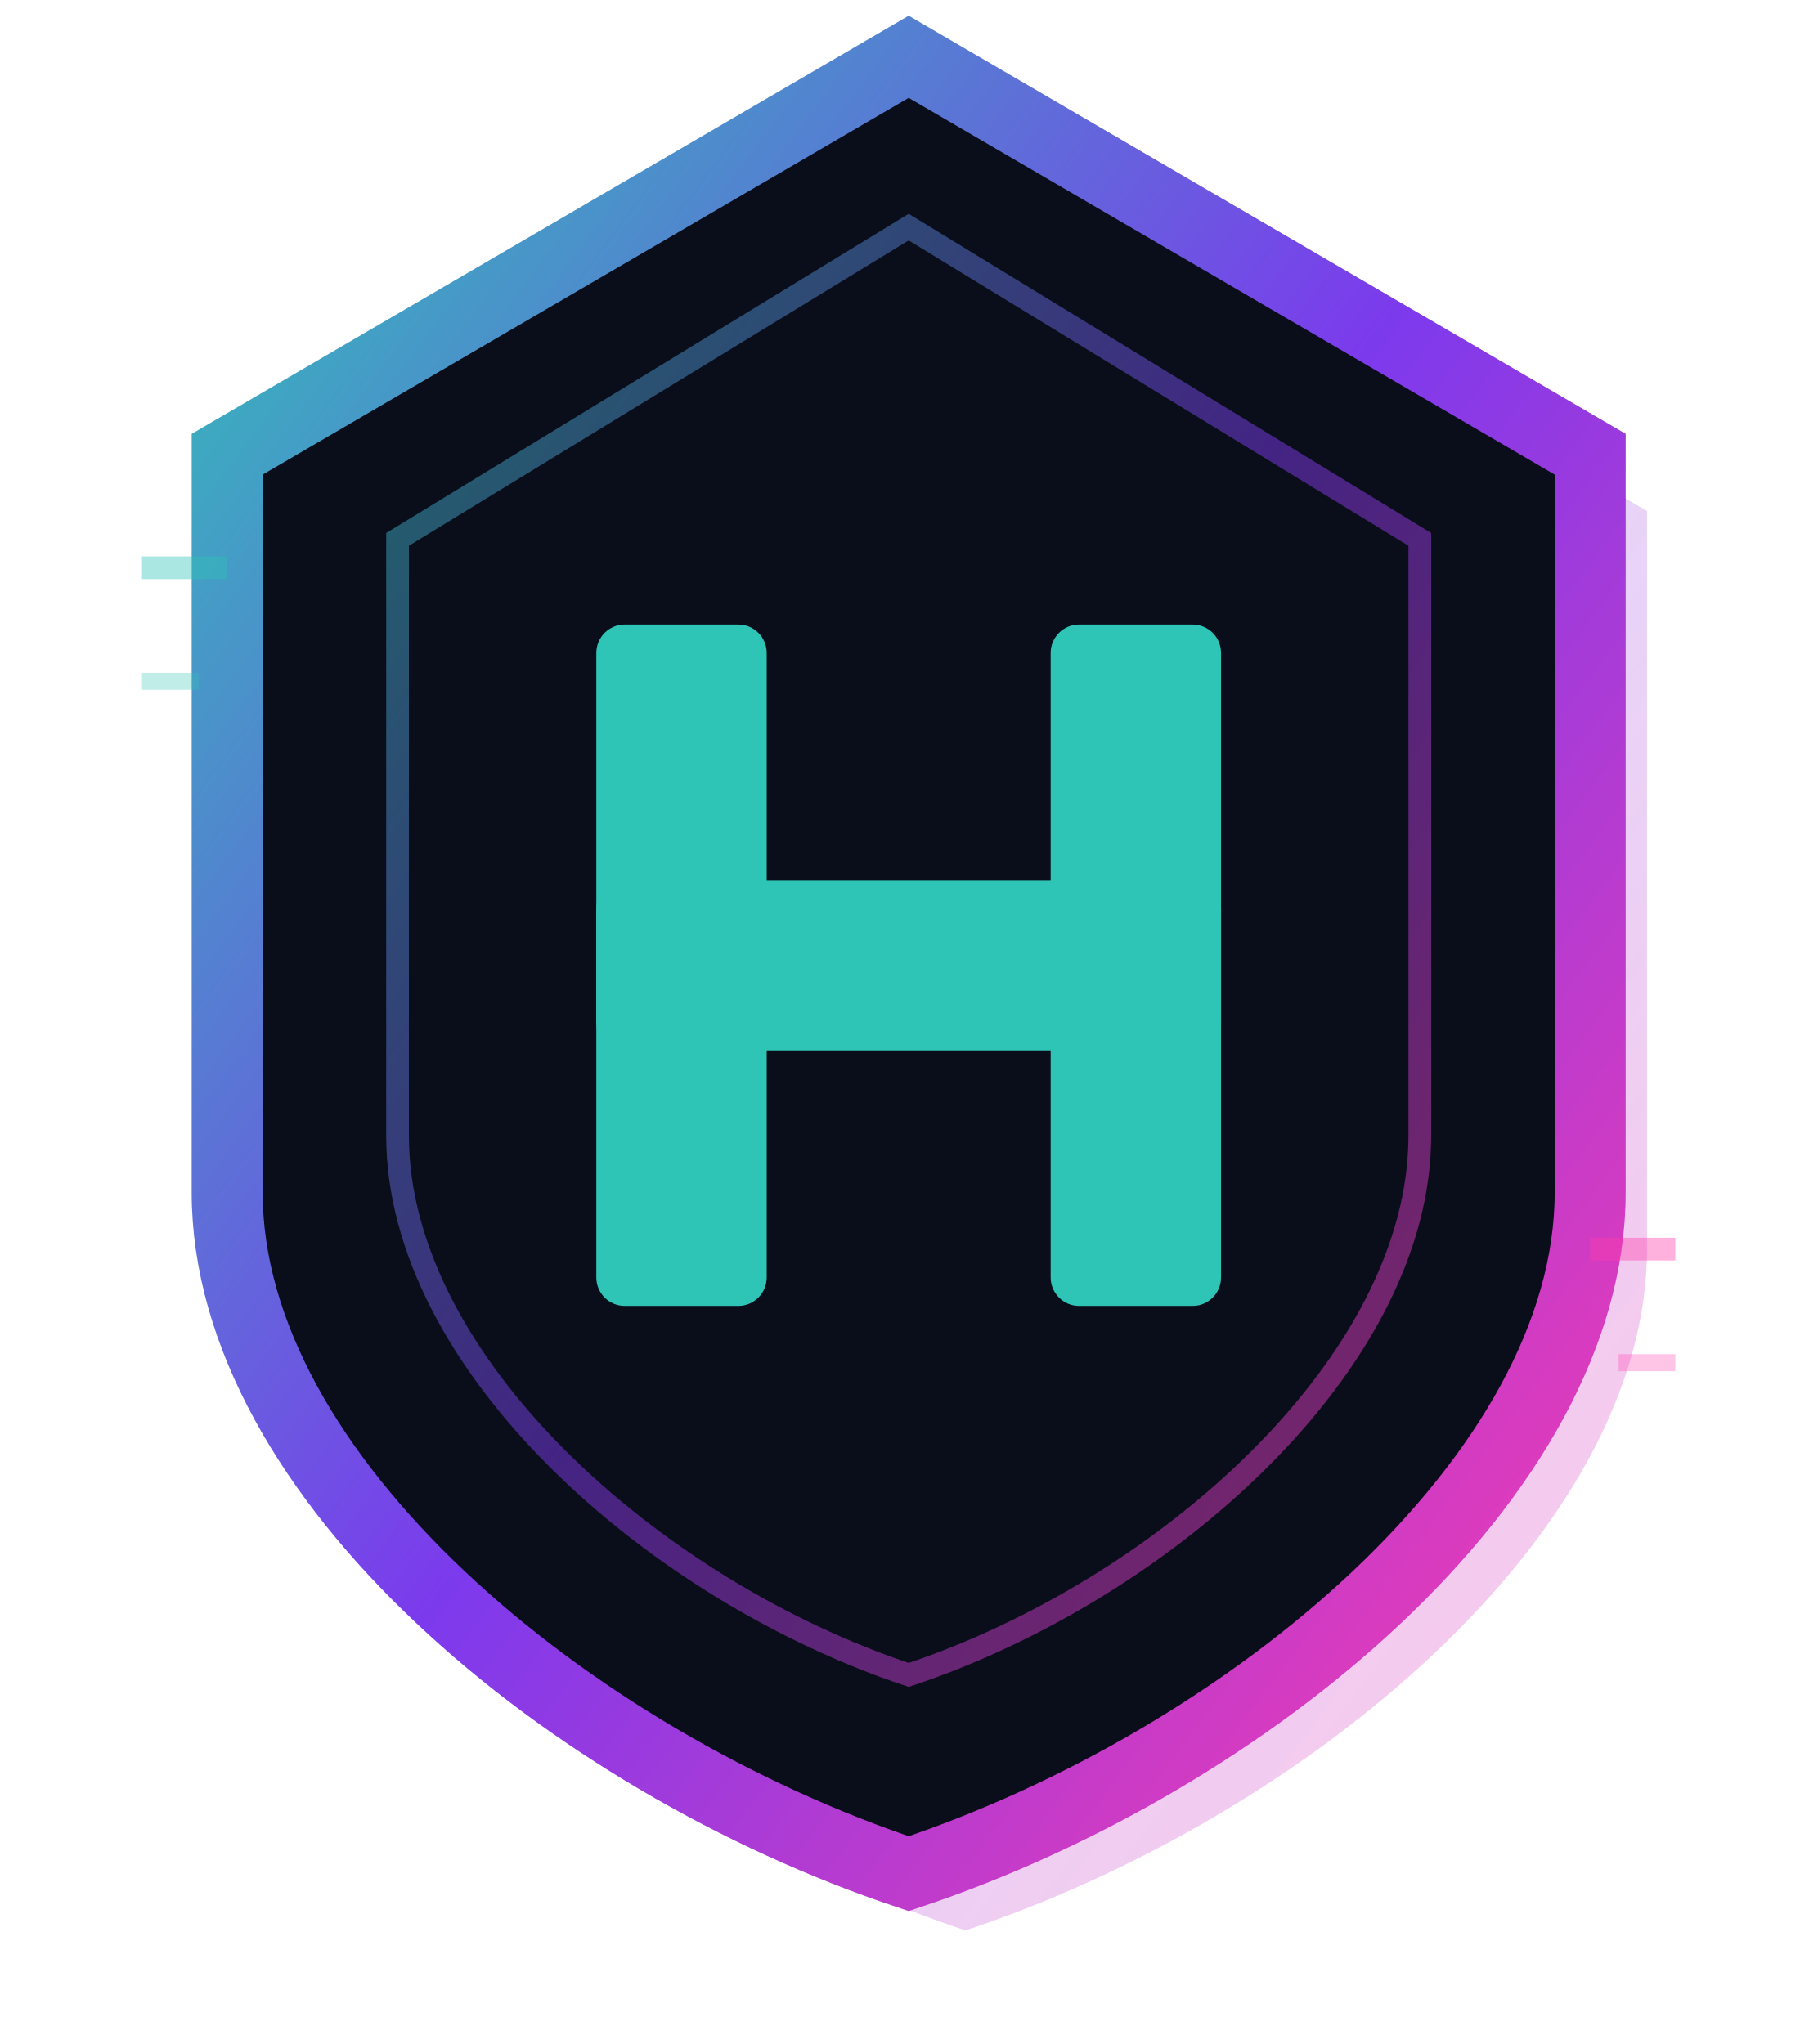
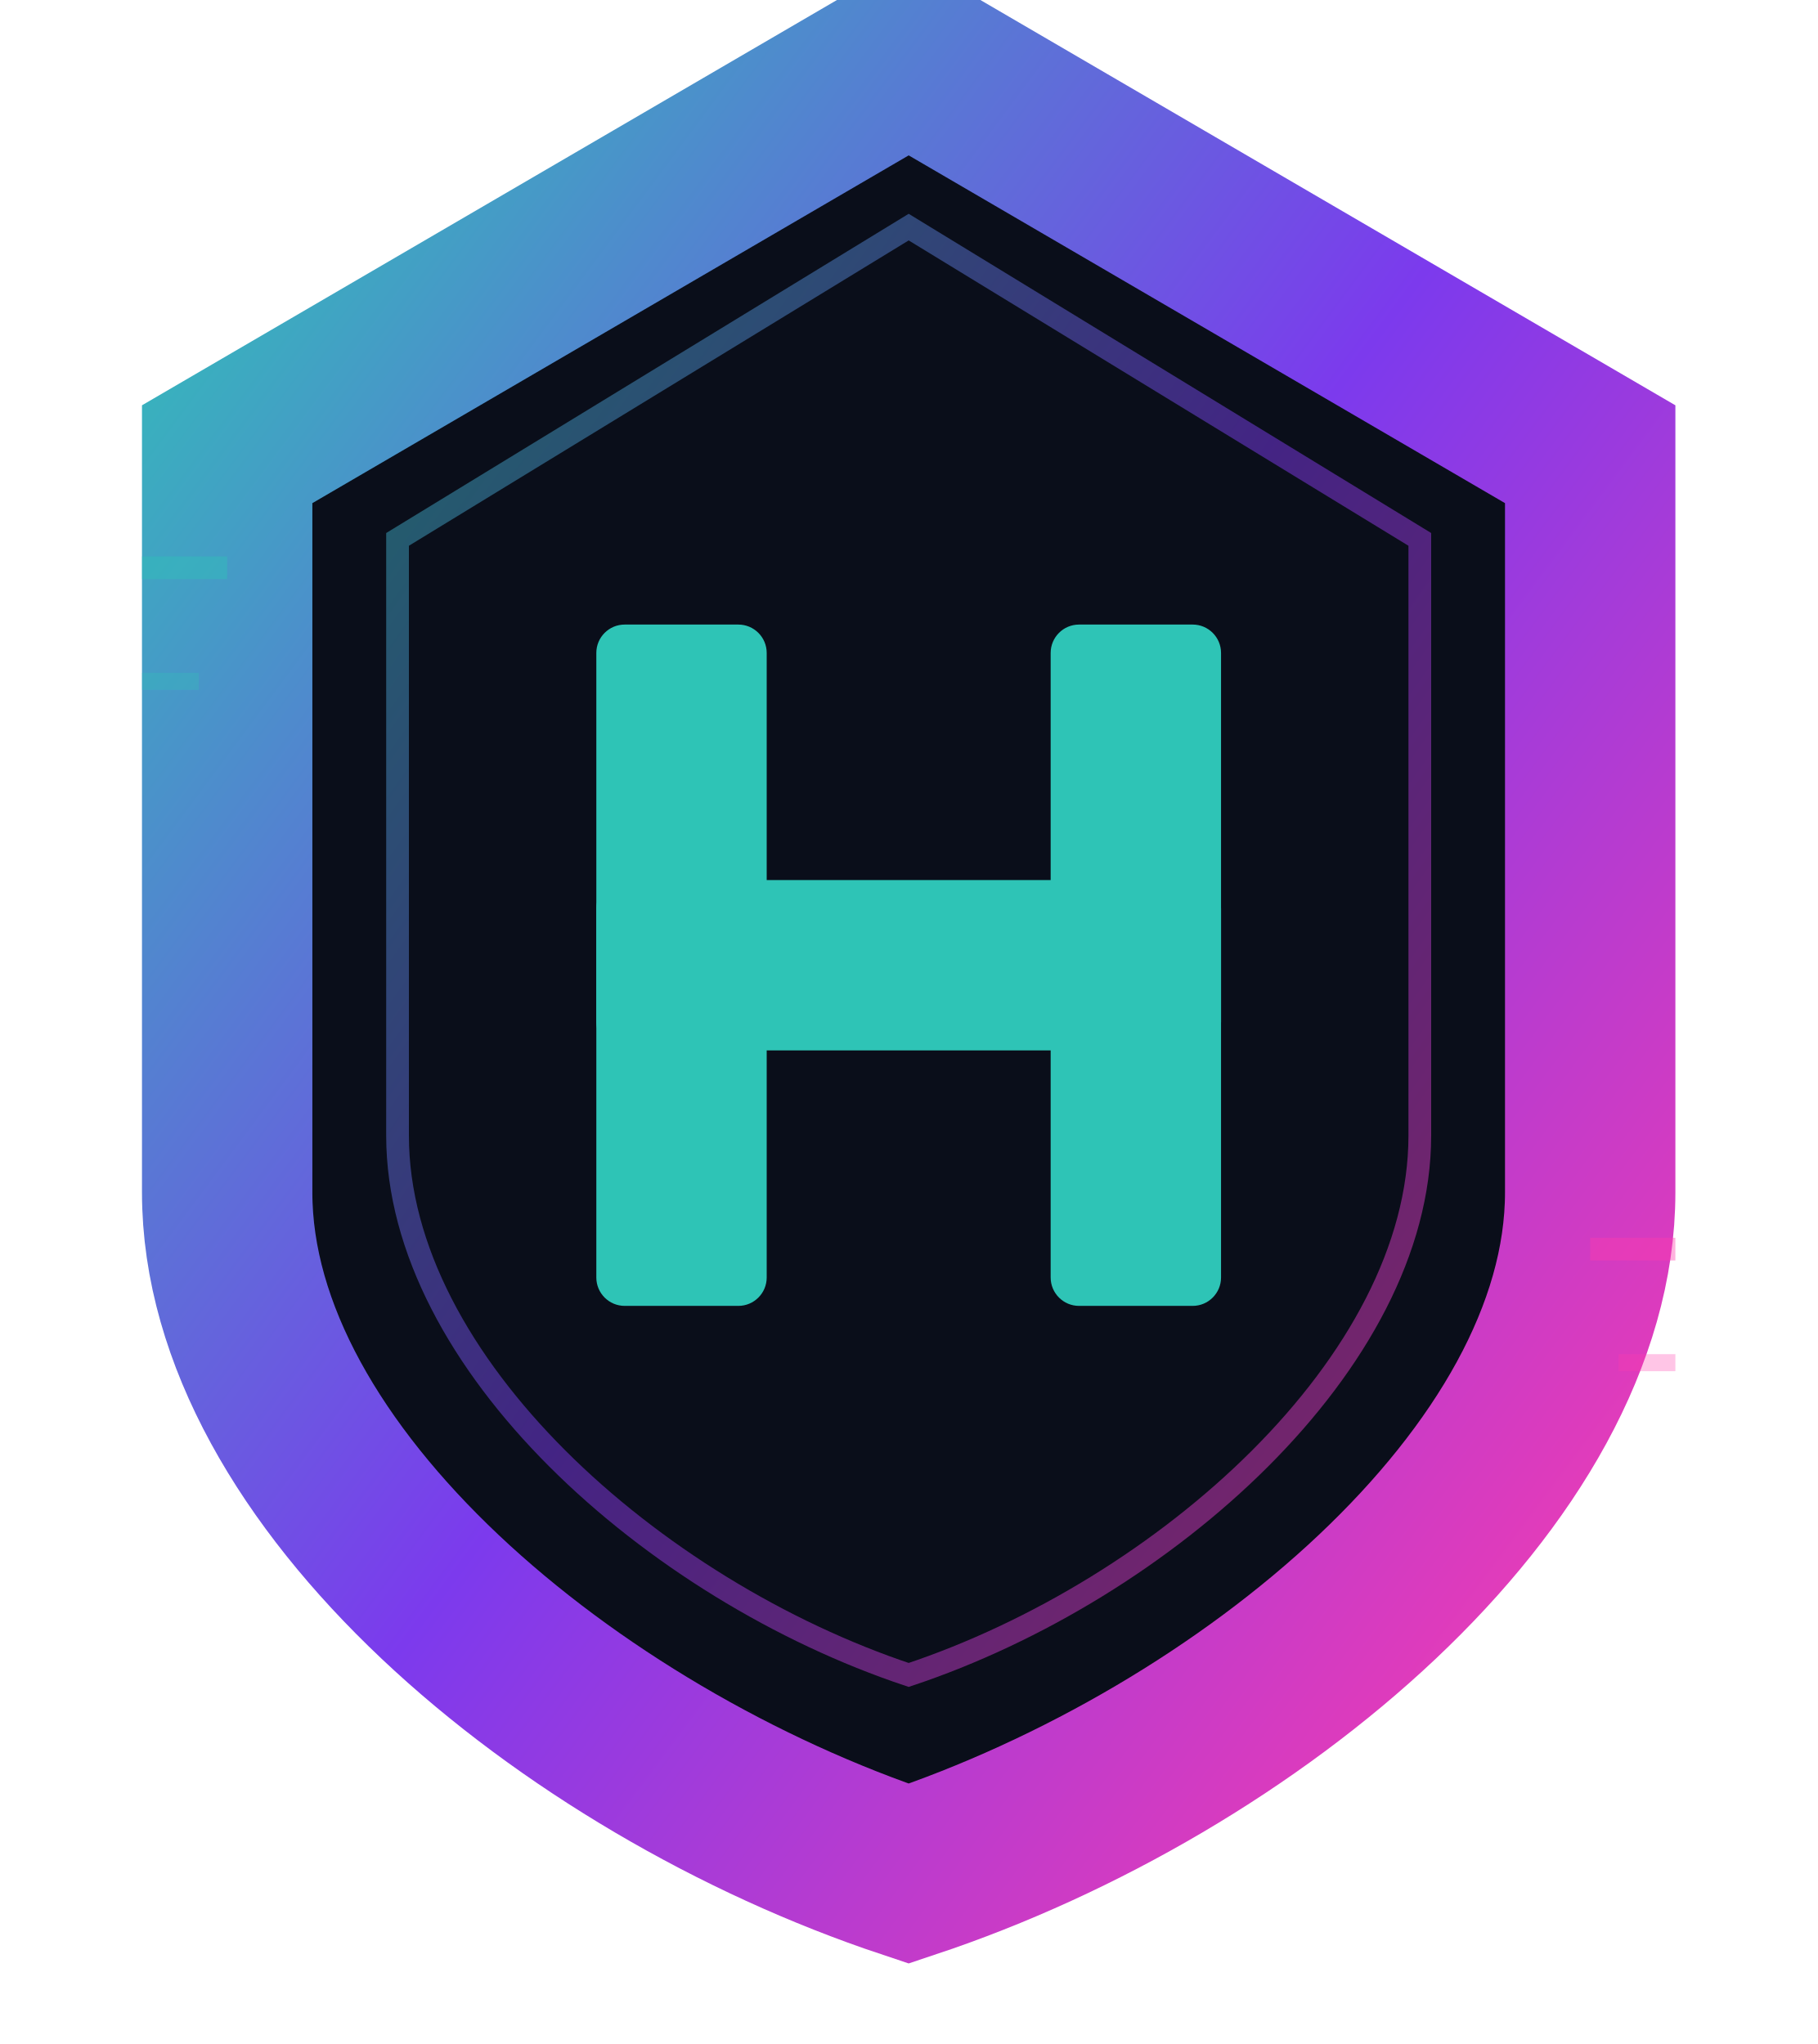
<svg xmlns="http://www.w3.org/2000/svg" viewBox="0 0 64 72" fill="none">
  <defs>
    <linearGradient id="grad" x1="0" y1="0" x2="1" y2="1">
      <stop offset="0%" stop-color="#2EC4B6" />
      <stop offset="50%" stop-color="#7C3AED" />
      <stop offset="100%" stop-color="#FF3CAC" />
    </linearGradient>
    <linearGradient id="grad-dim" x1="0" y1="0" x2="1" y2="1">
      <stop offset="0%" stop-color="#2EC4B6" stop-opacity="0.3" />
      <stop offset="50%" stop-color="#7C3AED" stop-opacity="0.2" />
      <stop offset="100%" stop-color="#FF3CAC" stop-opacity="0.3" />
    </linearGradient>
  </defs>
  <path d="M34 4 L58 18 V44 C58 54 46 64 34 68 C22 64 10 54 10 44 V18 Z" fill="url(#grad-dim)" stroke="none" />
  <path d="M32 2 L56 16 V42 C56 52 44 62 32 66 C20 62 8 52 8 42 V16 Z" fill="#0A0E1A" />
-   <path d="M32 2 L56 16 V42 C56 52 44 62 32 66 C20 62 8 52 8 42 V16 Z" fill="none" stroke="url(#grad)" stroke-width="2.5" />
+   <path d="M32 2 L56 16 V42 C56 52 44 62 32 66 C20 62 8 52 8 42 V16 Z" fill="none" stroke="url(#grad)" stroke-width="6" />
  <path d="M32 8 L50 19 V40 C50 48 41 56 32 59 C23 56 14 48 14 40 V19 Z" fill="none" stroke="url(#grad)" stroke-width="0.8" opacity="0.5" />
  <rect x="21" y="22" width="6" height="24" rx="1" fill="#2EC4B6" />
  <rect x="37" y="22" width="6" height="24" rx="1" fill="#2EC4B6" />
  <rect x="21" y="31" width="22" height="6" rx="1" fill="#2EC4B6" />
  <line x1="5" y1="20" x2="8" y2="20" stroke="#2EC4B6" stroke-width="0.8" opacity="0.4" />
  <line x1="5" y1="24" x2="7" y2="24" stroke="#2EC4B6" stroke-width="0.6" opacity="0.3" />
  <line x1="56" y1="44" x2="59" y2="44" stroke="#FF3CAC" stroke-width="0.8" opacity="0.4" />
  <line x1="57" y1="48" x2="59" y2="48" stroke="#FF3CAC" stroke-width="0.6" opacity="0.3" />
</svg>
